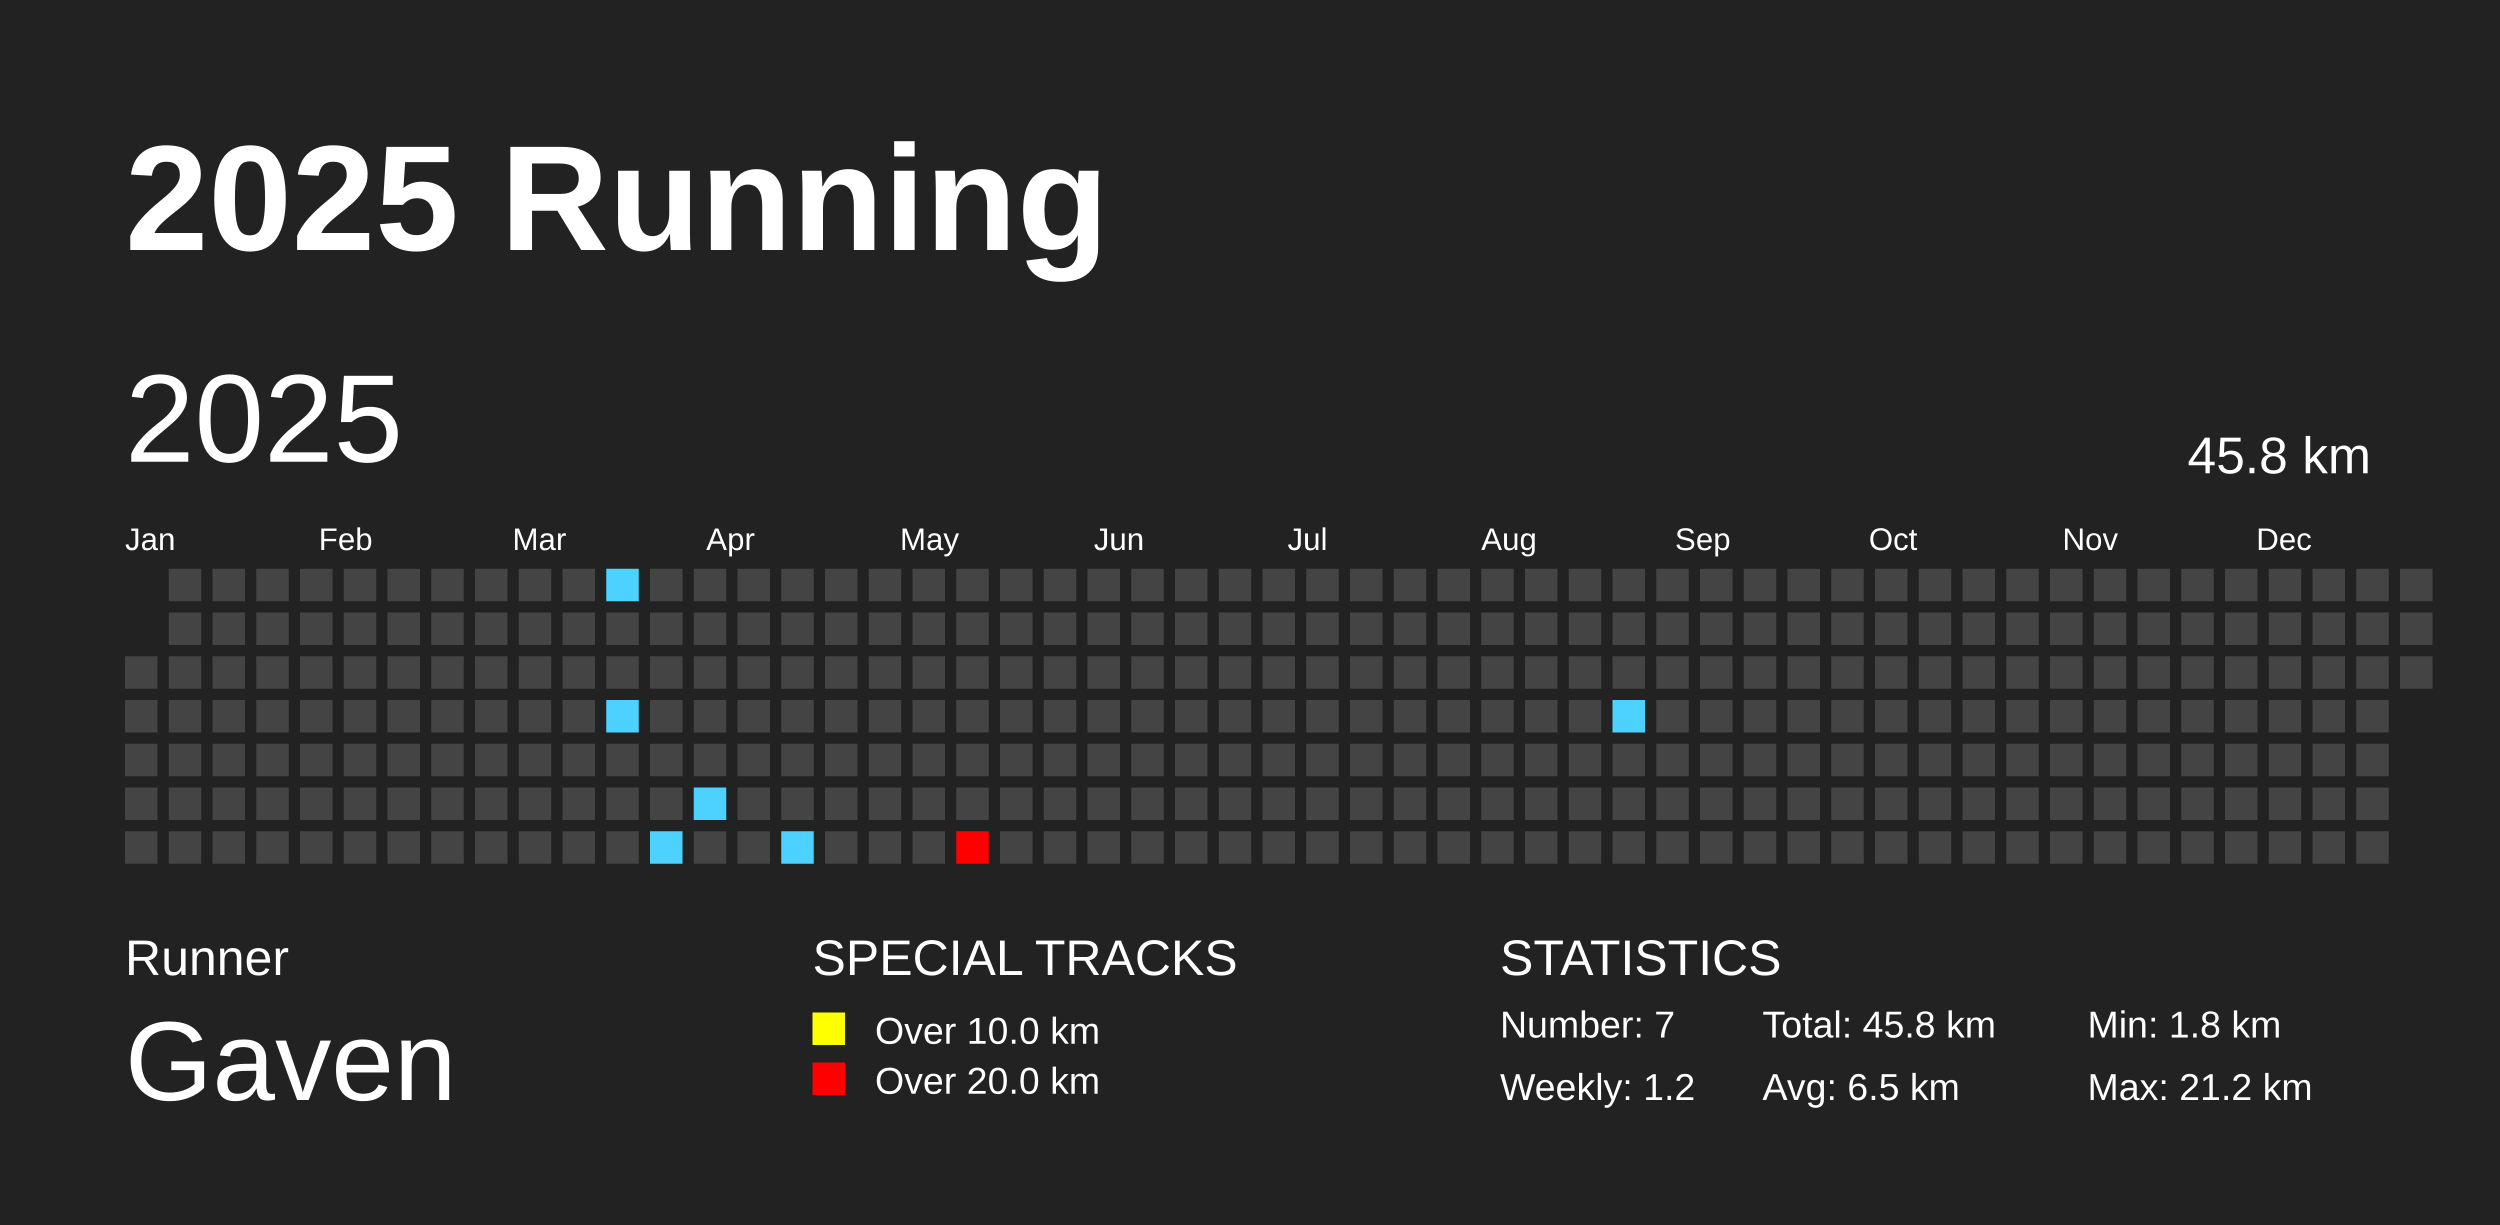
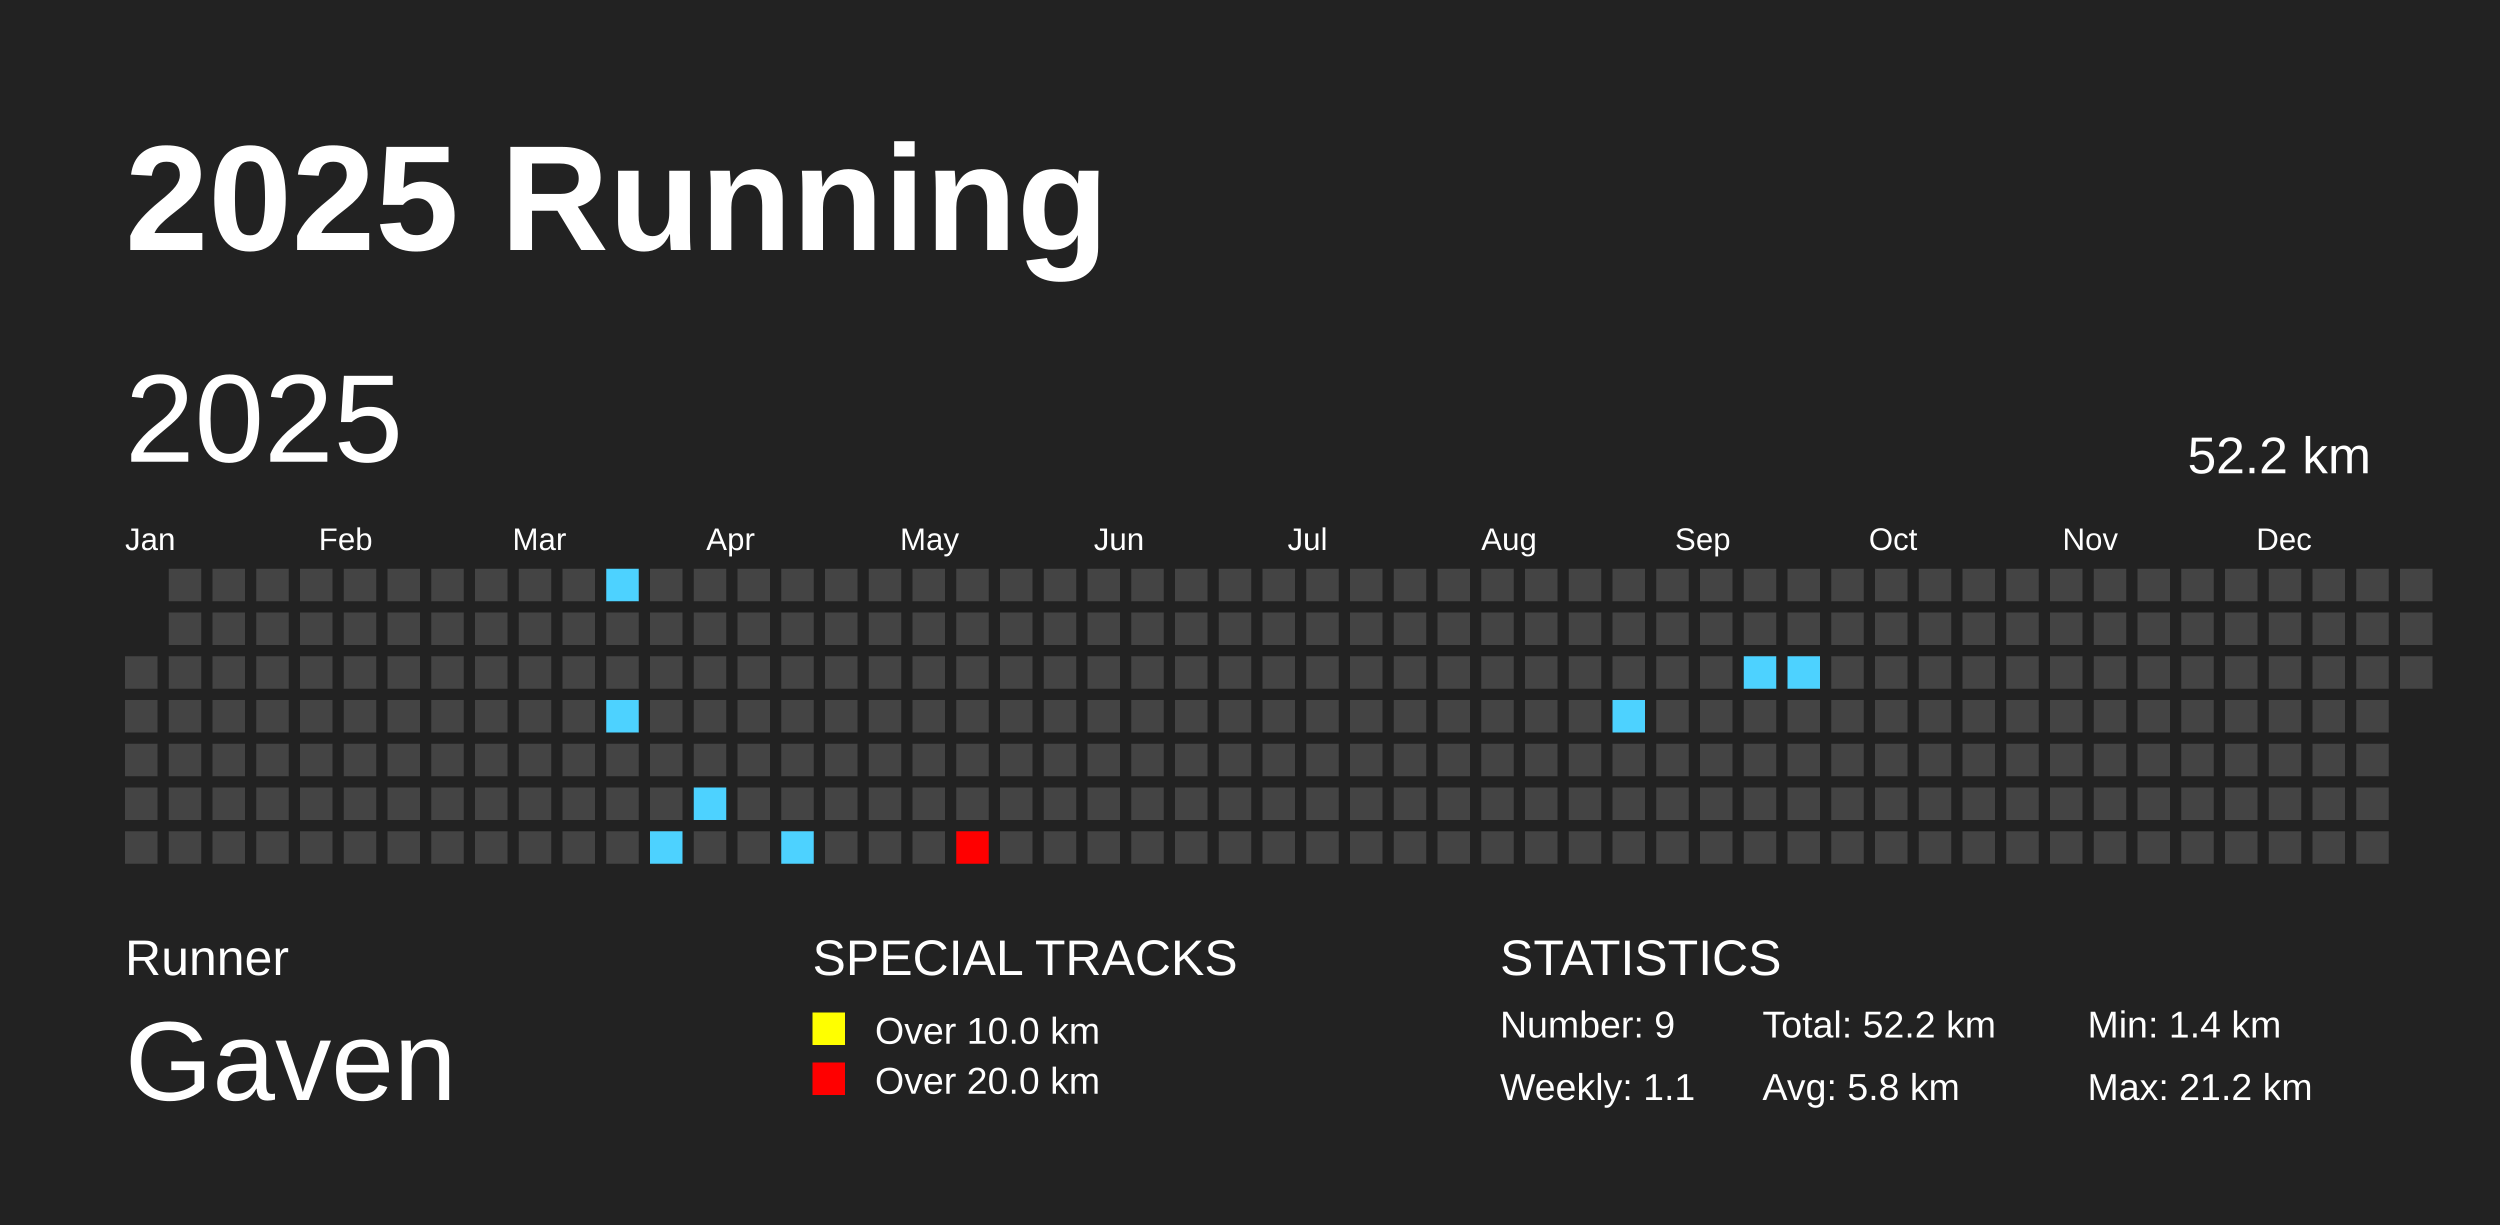
<svg xmlns="http://www.w3.org/2000/svg" baseProfile="full" height="98mm" version="1.1" viewBox="0,0,200,98" width="200mm">
  <defs />
  <rect fill="#222222" height="98" width="200" x="0" y="0" />
  <text fill="#FFFFFF" style="font-size:12px; font-family:Arial; font-weight:bold;" x="10" y="20">2025 Running</text>
  <text fill="#FFFFFF" style="font-size:4px; font-family:Arial" x="10" y="78">Runner</text>
  <text fill="#FFFFFF" style="font-size:9px; font-family:Arial" x="10" y="88">Gaven</text>
  <text fill="#FFFFFF" style="font-size:4px; font-family:Arial" x="65" y="78">SPECIAL TRACKS</text>
  <rect fill="yellow" height="2.6" width="2.6" x="65" y="81" />
  <text fill="#FFFFFF" style="font-size:3px; font-family:Arial" x="70" y="83.5">Over 10.0 km</text>
  <rect fill="red" height="2.6" width="2.6" x="65" y="85" />
  <text fill="#FFFFFF" style="font-size:3px; font-family:Arial" x="70" y="87.5">Over 20.0 km</text>
  <text fill="#FFFFFF" style="font-size:4px; font-family:Arial" x="120" y="78">STATISTICS</text>
-   <text fill="#FFFFFF" style="font-size:3px; font-family:Arial" x="120" y="83">Number: 7</text>
-   <text fill="#FFFFFF" style="font-size:3px; font-family:Arial" x="120" y="88">Weekly: 1.2</text>
-   <text fill="#FFFFFF" style="font-size:3px; font-family:Arial" x="141" y="83">Total: 45.8 km</text>
-   <text fill="#FFFFFF" style="font-size:3px; font-family:Arial" x="141" y="88">Avg: 6.5 km</text>
-   <text fill="#FFFFFF" style="font-size:3px; font-family:Arial" x="167" y="83">Min: 1.8 km</text>
+   <text fill="#FFFFFF" style="font-size:3px; font-family:Arial" x="120" y="83">Number: 9</text>
+   <text fill="#FFFFFF" style="font-size:3px; font-family:Arial" x="120" y="88">Weekly: 1.1</text>
+   <text fill="#FFFFFF" style="font-size:3px; font-family:Arial" x="141" y="83">Total: 52.2 km</text>
+   <text fill="#FFFFFF" style="font-size:3px; font-family:Arial" x="141" y="88">Avg: 5.8 km</text>
+   <text fill="#FFFFFF" style="font-size:3px; font-family:Arial" x="167" y="83">Min: 1.4 km</text>
  <text fill="#FFFFFF" style="font-size:3px; font-family:Arial" x="167" y="88">Max: 21.2 km</text>
  <text dominant-baseline="hanging" fill="#FFFFFF" style="font-size:10.0px; font-family:Arial;" x="10" y="30">2025</text>
-   <text dominant-baseline="hanging" fill="#FFFFFF" style="font-size:4.125px; font-family:Arial;" x="175" y="35">45.8 km</text>
+   <text dominant-baseline="hanging" fill="#FFFFFF" style="font-size:4.125px; font-family:Arial;" x="175" y="35">52.2 km</text>
  <text fill="#FFFFFF" style="font-size:2.5px; font-family:Arial" x="10.0" y="44">Jan</text>
  <text fill="#FFFFFF" style="font-size:2.5px; font-family:Arial" x="25.5" y="44">Feb</text>
  <text fill="#FFFFFF" style="font-size:2.5px; font-family:Arial" x="41.0" y="44">Mar</text>
  <text fill="#FFFFFF" style="font-size:2.5px; font-family:Arial" x="56.5" y="44">Apr</text>
  <text fill="#FFFFFF" style="font-size:2.5px; font-family:Arial" x="72.0" y="44">May</text>
  <text fill="#FFFFFF" style="font-size:2.5px; font-family:Arial" x="87.5" y="44">Jun</text>
  <text fill="#FFFFFF" style="font-size:2.5px; font-family:Arial" x="103.0" y="44">Jul</text>
  <text fill="#FFFFFF" style="font-size:2.5px; font-family:Arial" x="118.5" y="44">Aug</text>
  <text fill="#FFFFFF" style="font-size:2.5px; font-family:Arial" x="134.0" y="44">Sep</text>
  <text fill="#FFFFFF" style="font-size:2.5px; font-family:Arial" x="149.5" y="44">Oct</text>
  <text fill="#FFFFFF" style="font-size:2.5px; font-family:Arial" x="165.0" y="44">Nov</text>
  <text fill="#FFFFFF" style="font-size:2.5px; font-family:Arial" x="180.5" y="44">Dec</text>
  <rect fill="#444444" height="2.6" width="2.6" x="10.0" y="52.5" />
  <rect fill="#444444" height="2.6" width="2.6" x="10.0" y="56.0" />
  <rect fill="#444444" height="2.6" width="2.6" x="10.0" y="59.5" />
  <rect fill="#444444" height="2.6" width="2.6" x="10.0" y="63.0" />
  <rect fill="#444444" height="2.6" width="2.6" x="10.0" y="66.5" />
  <rect fill="#444444" height="2.6" width="2.6" x="13.5" y="45.5" />
  <rect fill="#444444" height="2.6" width="2.6" x="13.5" y="49.0" />
  <rect fill="#444444" height="2.6" width="2.6" x="13.5" y="52.5" />
  <rect fill="#444444" height="2.6" width="2.6" x="13.5" y="56.0" />
  <rect fill="#444444" height="2.6" width="2.6" x="13.5" y="59.5" />
  <rect fill="#444444" height="2.6" width="2.6" x="13.5" y="63.0" />
  <rect fill="#444444" height="2.6" width="2.6" x="13.5" y="66.5" />
  <rect fill="#444444" height="2.6" width="2.6" x="17.0" y="45.5" />
  <rect fill="#444444" height="2.6" width="2.6" x="17.0" y="49.0" />
  <rect fill="#444444" height="2.6" width="2.6" x="17.0" y="52.5" />
  <rect fill="#444444" height="2.6" width="2.6" x="17.0" y="56.0" />
  <rect fill="#444444" height="2.6" width="2.6" x="17.0" y="59.5" />
  <rect fill="#444444" height="2.6" width="2.6" x="17.0" y="63.0" />
  <rect fill="#444444" height="2.6" width="2.6" x="17.0" y="66.5" />
  <rect fill="#444444" height="2.6" width="2.6" x="20.5" y="45.5" />
  <rect fill="#444444" height="2.6" width="2.6" x="20.5" y="49.0" />
  <rect fill="#444444" height="2.6" width="2.6" x="20.5" y="52.5" />
  <rect fill="#444444" height="2.6" width="2.6" x="20.5" y="56.0" />
  <rect fill="#444444" height="2.6" width="2.6" x="20.5" y="59.5" />
  <rect fill="#444444" height="2.6" width="2.6" x="20.5" y="63.0" />
  <rect fill="#444444" height="2.6" width="2.6" x="20.5" y="66.5" />
  <rect fill="#444444" height="2.6" width="2.6" x="24.0" y="45.5" />
  <rect fill="#444444" height="2.6" width="2.6" x="24.0" y="49.0" />
  <rect fill="#444444" height="2.6" width="2.6" x="24.0" y="52.5" />
  <rect fill="#444444" height="2.6" width="2.6" x="24.0" y="56.0" />
  <rect fill="#444444" height="2.6" width="2.6" x="24.0" y="59.5" />
  <rect fill="#444444" height="2.6" width="2.6" x="24.0" y="63.0" />
  <rect fill="#444444" height="2.6" width="2.6" x="24.0" y="66.5" />
  <rect fill="#444444" height="2.6" width="2.6" x="27.5" y="45.5" />
  <rect fill="#444444" height="2.6" width="2.6" x="27.5" y="49.0" />
  <rect fill="#444444" height="2.6" width="2.6" x="27.5" y="52.5" />
  <rect fill="#444444" height="2.6" width="2.6" x="27.5" y="56.0" />
  <rect fill="#444444" height="2.6" width="2.6" x="27.5" y="59.5" />
  <rect fill="#444444" height="2.6" width="2.6" x="27.5" y="63.0" />
  <rect fill="#444444" height="2.6" width="2.6" x="27.5" y="66.5" />
  <rect fill="#444444" height="2.6" width="2.6" x="31.0" y="45.5" />
  <rect fill="#444444" height="2.6" width="2.6" x="31.0" y="49.0" />
  <rect fill="#444444" height="2.6" width="2.6" x="31.0" y="52.5" />
  <rect fill="#444444" height="2.6" width="2.6" x="31.0" y="56.0" />
  <rect fill="#444444" height="2.6" width="2.6" x="31.0" y="59.5" />
  <rect fill="#444444" height="2.6" width="2.6" x="31.0" y="63.0" />
  <rect fill="#444444" height="2.6" width="2.6" x="31.0" y="66.5" />
  <rect fill="#444444" height="2.6" width="2.6" x="34.5" y="45.5" />
  <rect fill="#444444" height="2.6" width="2.6" x="34.5" y="49.0" />
  <rect fill="#444444" height="2.6" width="2.6" x="34.5" y="52.5" />
  <rect fill="#444444" height="2.6" width="2.6" x="34.5" y="56.0" />
  <rect fill="#444444" height="2.6" width="2.6" x="34.5" y="59.5" />
  <rect fill="#444444" height="2.6" width="2.6" x="34.5" y="63.0" />
  <rect fill="#444444" height="2.6" width="2.6" x="34.5" y="66.5" />
  <rect fill="#444444" height="2.6" width="2.6" x="38.0" y="45.5" />
  <rect fill="#444444" height="2.6" width="2.6" x="38.0" y="49.0" />
  <rect fill="#444444" height="2.6" width="2.6" x="38.0" y="52.5" />
  <rect fill="#444444" height="2.6" width="2.6" x="38.0" y="56.0" />
  <rect fill="#444444" height="2.6" width="2.6" x="38.0" y="59.5" />
  <rect fill="#444444" height="2.6" width="2.6" x="38.0" y="63.0" />
  <rect fill="#444444" height="2.6" width="2.6" x="38.0" y="66.5" />
  <rect fill="#444444" height="2.6" width="2.6" x="41.5" y="45.5" />
  <rect fill="#444444" height="2.6" width="2.6" x="41.5" y="49.0" />
  <rect fill="#444444" height="2.6" width="2.6" x="41.5" y="52.5" />
  <rect fill="#444444" height="2.6" width="2.6" x="41.5" y="56.0" />
  <rect fill="#444444" height="2.6" width="2.6" x="41.5" y="59.5" />
  <rect fill="#444444" height="2.6" width="2.6" x="41.5" y="63.0" />
  <rect fill="#444444" height="2.6" width="2.6" x="41.5" y="66.5" />
  <rect fill="#444444" height="2.6" width="2.6" x="45.0" y="45.5" />
  <rect fill="#444444" height="2.6" width="2.6" x="45.0" y="49.0" />
  <rect fill="#444444" height="2.6" width="2.6" x="45.0" y="52.5" />
  <rect fill="#444444" height="2.6" width="2.6" x="45.0" y="56.0" />
  <rect fill="#444444" height="2.6" width="2.6" x="45.0" y="59.5" />
  <rect fill="#444444" height="2.6" width="2.6" x="45.0" y="63.0" />
  <rect fill="#444444" height="2.6" width="2.6" x="45.0" y="66.5" />
  <rect fill="#4dd2ff" height="2.6" width="2.6" x="48.5" y="45.5" />
  <rect fill="#444444" height="2.6" width="2.6" x="48.5" y="49.0" />
  <rect fill="#444444" height="2.6" width="2.6" x="48.5" y="52.5" />
  <rect fill="#4dd2ff" height="2.6" width="2.6" x="48.5" y="56.0" />
  <rect fill="#444444" height="2.6" width="2.6" x="48.5" y="59.5" />
  <rect fill="#444444" height="2.6" width="2.6" x="48.5" y="63.0" />
  <rect fill="#444444" height="2.6" width="2.6" x="48.5" y="66.5" />
  <rect fill="#444444" height="2.6" width="2.6" x="52.0" y="45.5" />
  <rect fill="#444444" height="2.6" width="2.6" x="52.0" y="49.0" />
  <rect fill="#444444" height="2.6" width="2.6" x="52.0" y="52.5" />
  <rect fill="#444444" height="2.6" width="2.6" x="52.0" y="56.0" />
  <rect fill="#444444" height="2.6" width="2.6" x="52.0" y="59.5" />
  <rect fill="#444444" height="2.6" width="2.6" x="52.0" y="63.0" />
  <rect fill="#4dd2ff" height="2.6" width="2.6" x="52.0" y="66.5" />
  <rect fill="#444444" height="2.6" width="2.6" x="55.5" y="45.5" />
  <rect fill="#444444" height="2.6" width="2.6" x="55.5" y="49.0" />
  <rect fill="#444444" height="2.6" width="2.6" x="55.5" y="52.5" />
  <rect fill="#444444" height="2.6" width="2.6" x="55.5" y="56.0" />
  <rect fill="#444444" height="2.6" width="2.6" x="55.5" y="59.5" />
  <rect fill="#4dd2ff" height="2.6" width="2.6" x="55.5" y="63.0" />
  <rect fill="#444444" height="2.6" width="2.6" x="55.5" y="66.5" />
  <rect fill="#444444" height="2.6" width="2.6" x="59.0" y="45.5" />
  <rect fill="#444444" height="2.6" width="2.6" x="59.0" y="49.0" />
  <rect fill="#444444" height="2.6" width="2.6" x="59.0" y="52.5" />
  <rect fill="#444444" height="2.6" width="2.6" x="59.0" y="56.0" />
  <rect fill="#444444" height="2.6" width="2.6" x="59.0" y="59.5" />
  <rect fill="#444444" height="2.6" width="2.6" x="59.0" y="63.0" />
  <rect fill="#444444" height="2.6" width="2.6" x="59.0" y="66.5" />
  <rect fill="#444444" height="2.6" width="2.6" x="62.5" y="45.5" />
  <rect fill="#444444" height="2.6" width="2.6" x="62.5" y="49.0" />
  <rect fill="#444444" height="2.6" width="2.6" x="62.5" y="52.5" />
  <rect fill="#444444" height="2.6" width="2.6" x="62.5" y="56.0" />
  <rect fill="#444444" height="2.6" width="2.6" x="62.5" y="59.5" />
  <rect fill="#444444" height="2.6" width="2.6" x="62.5" y="63.0" />
  <rect fill="#4dd2ff" height="2.6" width="2.6" x="62.5" y="66.5" />
  <rect fill="#444444" height="2.6" width="2.6" x="66.0" y="45.5" />
  <rect fill="#444444" height="2.6" width="2.6" x="66.0" y="49.0" />
  <rect fill="#444444" height="2.6" width="2.6" x="66.0" y="52.5" />
  <rect fill="#444444" height="2.6" width="2.6" x="66.0" y="56.0" />
  <rect fill="#444444" height="2.6" width="2.6" x="66.0" y="59.5" />
  <rect fill="#444444" height="2.6" width="2.6" x="66.0" y="63.0" />
  <rect fill="#444444" height="2.6" width="2.6" x="66.0" y="66.5" />
  <rect fill="#444444" height="2.6" width="2.6" x="69.5" y="45.5" />
  <rect fill="#444444" height="2.6" width="2.6" x="69.5" y="49.0" />
  <rect fill="#444444" height="2.6" width="2.6" x="69.5" y="52.5" />
  <rect fill="#444444" height="2.6" width="2.6" x="69.5" y="56.0" />
  <rect fill="#444444" height="2.6" width="2.6" x="69.5" y="59.5" />
  <rect fill="#444444" height="2.6" width="2.6" x="69.5" y="63.0" />
  <rect fill="#444444" height="2.6" width="2.6" x="69.5" y="66.5" />
  <rect fill="#444444" height="2.6" width="2.6" x="73.0" y="45.5" />
  <rect fill="#444444" height="2.6" width="2.6" x="73.0" y="49.0" />
  <rect fill="#444444" height="2.6" width="2.6" x="73.0" y="52.5" />
  <rect fill="#444444" height="2.6" width="2.6" x="73.0" y="56.0" />
  <rect fill="#444444" height="2.6" width="2.6" x="73.0" y="59.5" />
  <rect fill="#444444" height="2.6" width="2.6" x="73.0" y="63.0" />
  <rect fill="#444444" height="2.6" width="2.6" x="73.0" y="66.5" />
  <rect fill="#444444" height="2.6" width="2.6" x="76.5" y="45.5" />
  <rect fill="#444444" height="2.6" width="2.6" x="76.5" y="49.0" />
  <rect fill="#444444" height="2.6" width="2.6" x="76.5" y="52.5" />
  <rect fill="#444444" height="2.6" width="2.6" x="76.5" y="56.0" />
  <rect fill="#444444" height="2.6" width="2.6" x="76.5" y="59.5" />
  <rect fill="#444444" height="2.6" width="2.6" x="76.5" y="63.0" />
  <rect fill="red" height="2.6" width="2.6" x="76.5" y="66.5" />
  <rect fill="#444444" height="2.6" width="2.6" x="80.0" y="45.5" />
  <rect fill="#444444" height="2.6" width="2.6" x="80.0" y="49.0" />
  <rect fill="#444444" height="2.6" width="2.6" x="80.0" y="52.5" />
  <rect fill="#444444" height="2.6" width="2.6" x="80.0" y="56.0" />
  <rect fill="#444444" height="2.6" width="2.6" x="80.0" y="59.5" />
  <rect fill="#444444" height="2.6" width="2.6" x="80.0" y="63.0" />
  <rect fill="#444444" height="2.6" width="2.6" x="80.0" y="66.5" />
  <rect fill="#444444" height="2.6" width="2.6" x="83.5" y="45.5" />
  <rect fill="#444444" height="2.6" width="2.6" x="83.5" y="49.0" />
  <rect fill="#444444" height="2.6" width="2.6" x="83.5" y="52.5" />
  <rect fill="#444444" height="2.6" width="2.6" x="83.5" y="56.0" />
  <rect fill="#444444" height="2.6" width="2.6" x="83.5" y="59.5" />
  <rect fill="#444444" height="2.6" width="2.6" x="83.5" y="63.0" />
  <rect fill="#444444" height="2.6" width="2.6" x="83.5" y="66.5" />
  <rect fill="#444444" height="2.6" width="2.6" x="87.0" y="45.5" />
  <rect fill="#444444" height="2.6" width="2.6" x="87.0" y="49.0" />
  <rect fill="#444444" height="2.6" width="2.6" x="87.0" y="52.5" />
  <rect fill="#444444" height="2.6" width="2.6" x="87.0" y="56.0" />
  <rect fill="#444444" height="2.6" width="2.6" x="87.0" y="59.5" />
  <rect fill="#444444" height="2.6" width="2.6" x="87.0" y="63.0" />
  <rect fill="#444444" height="2.6" width="2.6" x="87.0" y="66.5" />
  <rect fill="#444444" height="2.6" width="2.6" x="90.5" y="45.5" />
  <rect fill="#444444" height="2.6" width="2.6" x="90.5" y="49.0" />
  <rect fill="#444444" height="2.6" width="2.6" x="90.5" y="52.5" />
  <rect fill="#444444" height="2.6" width="2.6" x="90.5" y="56.0" />
  <rect fill="#444444" height="2.6" width="2.6" x="90.5" y="59.5" />
  <rect fill="#444444" height="2.6" width="2.6" x="90.5" y="63.0" />
  <rect fill="#444444" height="2.6" width="2.6" x="90.5" y="66.5" />
  <rect fill="#444444" height="2.6" width="2.6" x="94.0" y="45.5" />
  <rect fill="#444444" height="2.6" width="2.6" x="94.0" y="49.0" />
  <rect fill="#444444" height="2.6" width="2.6" x="94.0" y="52.5" />
  <rect fill="#444444" height="2.6" width="2.6" x="94.0" y="56.0" />
  <rect fill="#444444" height="2.6" width="2.6" x="94.0" y="59.5" />
  <rect fill="#444444" height="2.6" width="2.6" x="94.0" y="63.0" />
  <rect fill="#444444" height="2.6" width="2.6" x="94.0" y="66.5" />
  <rect fill="#444444" height="2.6" width="2.6" x="97.5" y="45.5" />
  <rect fill="#444444" height="2.6" width="2.6" x="97.5" y="49.0" />
  <rect fill="#444444" height="2.6" width="2.6" x="97.5" y="52.5" />
  <rect fill="#444444" height="2.6" width="2.6" x="97.5" y="56.0" />
  <rect fill="#444444" height="2.6" width="2.6" x="97.5" y="59.5" />
  <rect fill="#444444" height="2.6" width="2.6" x="97.5" y="63.0" />
  <rect fill="#444444" height="2.6" width="2.6" x="97.5" y="66.5" />
  <rect fill="#444444" height="2.6" width="2.6" x="101.0" y="45.5" />
  <rect fill="#444444" height="2.6" width="2.6" x="101.0" y="49.0" />
  <rect fill="#444444" height="2.6" width="2.6" x="101.0" y="52.5" />
  <rect fill="#444444" height="2.6" width="2.6" x="101.0" y="56.0" />
  <rect fill="#444444" height="2.6" width="2.6" x="101.0" y="59.5" />
  <rect fill="#444444" height="2.6" width="2.6" x="101.0" y="63.0" />
  <rect fill="#444444" height="2.6" width="2.6" x="101.0" y="66.5" />
  <rect fill="#444444" height="2.6" width="2.6" x="104.5" y="45.5" />
  <rect fill="#444444" height="2.6" width="2.6" x="104.5" y="49.0" />
  <rect fill="#444444" height="2.6" width="2.6" x="104.5" y="52.5" />
  <rect fill="#444444" height="2.6" width="2.6" x="104.5" y="56.0" />
  <rect fill="#444444" height="2.6" width="2.6" x="104.5" y="59.5" />
  <rect fill="#444444" height="2.6" width="2.6" x="104.5" y="63.0" />
  <rect fill="#444444" height="2.6" width="2.6" x="104.5" y="66.5" />
  <rect fill="#444444" height="2.6" width="2.6" x="108.0" y="45.5" />
  <rect fill="#444444" height="2.6" width="2.6" x="108.0" y="49.0" />
  <rect fill="#444444" height="2.6" width="2.6" x="108.0" y="52.5" />
  <rect fill="#444444" height="2.6" width="2.6" x="108.0" y="56.0" />
  <rect fill="#444444" height="2.6" width="2.6" x="108.0" y="59.5" />
  <rect fill="#444444" height="2.6" width="2.6" x="108.0" y="63.0" />
  <rect fill="#444444" height="2.6" width="2.6" x="108.0" y="66.5" />
  <rect fill="#444444" height="2.6" width="2.6" x="111.5" y="45.5" />
  <rect fill="#444444" height="2.6" width="2.6" x="111.5" y="49.0" />
  <rect fill="#444444" height="2.6" width="2.6" x="111.5" y="52.5" />
  <rect fill="#444444" height="2.6" width="2.6" x="111.5" y="56.0" />
  <rect fill="#444444" height="2.6" width="2.6" x="111.5" y="59.5" />
  <rect fill="#444444" height="2.6" width="2.6" x="111.5" y="63.0" />
  <rect fill="#444444" height="2.6" width="2.6" x="111.5" y="66.5" />
  <rect fill="#444444" height="2.6" width="2.6" x="115.0" y="45.5" />
  <rect fill="#444444" height="2.6" width="2.6" x="115.0" y="49.0" />
  <rect fill="#444444" height="2.6" width="2.6" x="115.0" y="52.5" />
  <rect fill="#444444" height="2.6" width="2.6" x="115.0" y="56.0" />
  <rect fill="#444444" height="2.6" width="2.6" x="115.0" y="59.5" />
  <rect fill="#444444" height="2.6" width="2.6" x="115.0" y="63.0" />
  <rect fill="#444444" height="2.6" width="2.6" x="115.0" y="66.5" />
  <rect fill="#444444" height="2.6" width="2.6" x="118.5" y="45.5" />
  <rect fill="#444444" height="2.6" width="2.6" x="118.5" y="49.0" />
  <rect fill="#444444" height="2.6" width="2.6" x="118.5" y="52.5" />
  <rect fill="#444444" height="2.6" width="2.6" x="118.5" y="56.0" />
  <rect fill="#444444" height="2.6" width="2.6" x="118.5" y="59.5" />
  <rect fill="#444444" height="2.6" width="2.6" x="118.5" y="63.0" />
  <rect fill="#444444" height="2.6" width="2.6" x="118.5" y="66.5" />
  <rect fill="#444444" height="2.6" width="2.6" x="122.0" y="45.5" />
  <rect fill="#444444" height="2.6" width="2.6" x="122.0" y="49.0" />
  <rect fill="#444444" height="2.6" width="2.6" x="122.0" y="52.5" />
  <rect fill="#444444" height="2.6" width="2.6" x="122.0" y="56.0" />
  <rect fill="#444444" height="2.6" width="2.6" x="122.0" y="59.5" />
  <rect fill="#444444" height="2.6" width="2.6" x="122.0" y="63.0" />
  <rect fill="#444444" height="2.6" width="2.6" x="122.0" y="66.5" />
  <rect fill="#444444" height="2.6" width="2.6" x="125.5" y="45.5" />
  <rect fill="#444444" height="2.6" width="2.6" x="125.5" y="49.0" />
  <rect fill="#444444" height="2.6" width="2.6" x="125.5" y="52.5" />
  <rect fill="#444444" height="2.6" width="2.6" x="125.5" y="56.0" />
  <rect fill="#444444" height="2.6" width="2.6" x="125.5" y="59.5" />
  <rect fill="#444444" height="2.6" width="2.6" x="125.5" y="63.0" />
  <rect fill="#444444" height="2.6" width="2.6" x="125.5" y="66.5" />
  <rect fill="#444444" height="2.6" width="2.6" x="129.0" y="45.5" />
  <rect fill="#444444" height="2.6" width="2.6" x="129.0" y="49.0" />
  <rect fill="#444444" height="2.6" width="2.6" x="129.0" y="52.5" />
  <rect fill="#4dd2ff" height="2.6" width="2.6" x="129.0" y="56.0" />
  <rect fill="#444444" height="2.6" width="2.6" x="129.0" y="59.5" />
  <rect fill="#444444" height="2.6" width="2.6" x="129.0" y="63.0" />
  <rect fill="#444444" height="2.6" width="2.6" x="129.0" y="66.5" />
  <rect fill="#444444" height="2.6" width="2.6" x="132.5" y="45.5" />
  <rect fill="#444444" height="2.6" width="2.6" x="132.5" y="49.0" />
  <rect fill="#444444" height="2.6" width="2.6" x="132.5" y="52.5" />
  <rect fill="#444444" height="2.6" width="2.6" x="132.5" y="56.0" />
  <rect fill="#444444" height="2.6" width="2.6" x="132.5" y="59.5" />
  <rect fill="#444444" height="2.6" width="2.6" x="132.5" y="63.0" />
  <rect fill="#444444" height="2.6" width="2.6" x="132.5" y="66.5" />
  <rect fill="#444444" height="2.6" width="2.6" x="136.0" y="45.5" />
  <rect fill="#444444" height="2.6" width="2.6" x="136.0" y="49.0" />
  <rect fill="#444444" height="2.6" width="2.6" x="136.0" y="52.5" />
  <rect fill="#444444" height="2.6" width="2.6" x="136.0" y="56.0" />
  <rect fill="#444444" height="2.6" width="2.6" x="136.0" y="59.5" />
  <rect fill="#444444" height="2.6" width="2.6" x="136.0" y="63.0" />
  <rect fill="#444444" height="2.6" width="2.6" x="136.0" y="66.5" />
  <rect fill="#444444" height="2.6" width="2.6" x="139.5" y="45.5" />
  <rect fill="#444444" height="2.6" width="2.6" x="139.5" y="49.0" />
-   <rect fill="#444444" height="2.6" width="2.6" x="139.5" y="52.5" />
+   <rect fill="#4dd2ff" height="2.6" width="2.6" x="139.5" y="52.5" />
  <rect fill="#444444" height="2.6" width="2.6" x="139.5" y="56.0" />
  <rect fill="#444444" height="2.6" width="2.6" x="139.5" y="59.5" />
  <rect fill="#444444" height="2.6" width="2.6" x="139.5" y="63.0" />
  <rect fill="#444444" height="2.6" width="2.6" x="139.5" y="66.5" />
  <rect fill="#444444" height="2.6" width="2.6" x="143.0" y="45.5" />
  <rect fill="#444444" height="2.6" width="2.6" x="143.0" y="49.0" />
-   <rect fill="#444444" height="2.6" width="2.6" x="143.0" y="52.5" />
+   <rect fill="#4dd2ff" height="2.6" width="2.6" x="143.0" y="52.5" />
  <rect fill="#444444" height="2.6" width="2.6" x="143.0" y="56.0" />
  <rect fill="#444444" height="2.6" width="2.6" x="143.0" y="59.5" />
  <rect fill="#444444" height="2.6" width="2.6" x="143.0" y="63.0" />
  <rect fill="#444444" height="2.6" width="2.6" x="143.0" y="66.5" />
  <rect fill="#444444" height="2.6" width="2.6" x="146.5" y="45.5" />
  <rect fill="#444444" height="2.6" width="2.6" x="146.5" y="49.0" />
  <rect fill="#444444" height="2.6" width="2.6" x="146.5" y="52.5" />
  <rect fill="#444444" height="2.6" width="2.6" x="146.5" y="56.0" />
  <rect fill="#444444" height="2.6" width="2.6" x="146.5" y="59.5" />
  <rect fill="#444444" height="2.6" width="2.6" x="146.5" y="63.0" />
  <rect fill="#444444" height="2.6" width="2.6" x="146.5" y="66.5" />
  <rect fill="#444444" height="2.6" width="2.6" x="150.0" y="45.5" />
  <rect fill="#444444" height="2.6" width="2.6" x="150.0" y="49.0" />
  <rect fill="#444444" height="2.6" width="2.6" x="150.0" y="52.5" />
  <rect fill="#444444" height="2.6" width="2.6" x="150.0" y="56.0" />
  <rect fill="#444444" height="2.6" width="2.6" x="150.0" y="59.5" />
  <rect fill="#444444" height="2.6" width="2.6" x="150.0" y="63.0" />
  <rect fill="#444444" height="2.6" width="2.6" x="150.0" y="66.5" />
  <rect fill="#444444" height="2.6" width="2.6" x="153.5" y="45.5" />
  <rect fill="#444444" height="2.6" width="2.6" x="153.5" y="49.0" />
  <rect fill="#444444" height="2.6" width="2.6" x="153.5" y="52.5" />
  <rect fill="#444444" height="2.6" width="2.6" x="153.5" y="56.0" />
  <rect fill="#444444" height="2.6" width="2.6" x="153.5" y="59.5" />
  <rect fill="#444444" height="2.6" width="2.6" x="153.5" y="63.0" />
  <rect fill="#444444" height="2.6" width="2.6" x="153.5" y="66.5" />
  <rect fill="#444444" height="2.6" width="2.6" x="157.0" y="45.5" />
  <rect fill="#444444" height="2.6" width="2.6" x="157.0" y="49.0" />
  <rect fill="#444444" height="2.6" width="2.6" x="157.0" y="52.5" />
  <rect fill="#444444" height="2.6" width="2.6" x="157.0" y="56.0" />
  <rect fill="#444444" height="2.6" width="2.6" x="157.0" y="59.5" />
  <rect fill="#444444" height="2.6" width="2.6" x="157.0" y="63.0" />
  <rect fill="#444444" height="2.6" width="2.6" x="157.0" y="66.5" />
  <rect fill="#444444" height="2.6" width="2.6" x="160.5" y="45.5" />
  <rect fill="#444444" height="2.6" width="2.6" x="160.5" y="49.0" />
  <rect fill="#444444" height="2.6" width="2.6" x="160.5" y="52.5" />
  <rect fill="#444444" height="2.6" width="2.6" x="160.5" y="56.0" />
  <rect fill="#444444" height="2.6" width="2.6" x="160.5" y="59.5" />
  <rect fill="#444444" height="2.6" width="2.6" x="160.5" y="63.0" />
  <rect fill="#444444" height="2.6" width="2.6" x="160.5" y="66.5" />
  <rect fill="#444444" height="2.6" width="2.6" x="164.0" y="45.5" />
  <rect fill="#444444" height="2.6" width="2.6" x="164.0" y="49.0" />
  <rect fill="#444444" height="2.6" width="2.6" x="164.0" y="52.5" />
  <rect fill="#444444" height="2.6" width="2.6" x="164.0" y="56.0" />
  <rect fill="#444444" height="2.6" width="2.6" x="164.0" y="59.5" />
  <rect fill="#444444" height="2.6" width="2.6" x="164.0" y="63.0" />
  <rect fill="#444444" height="2.6" width="2.6" x="164.0" y="66.5" />
  <rect fill="#444444" height="2.6" width="2.6" x="167.5" y="45.5" />
  <rect fill="#444444" height="2.6" width="2.6" x="167.5" y="49.0" />
  <rect fill="#444444" height="2.6" width="2.6" x="167.5" y="52.5" />
  <rect fill="#444444" height="2.6" width="2.6" x="167.5" y="56.0" />
  <rect fill="#444444" height="2.6" width="2.6" x="167.5" y="59.5" />
  <rect fill="#444444" height="2.6" width="2.6" x="167.5" y="63.0" />
  <rect fill="#444444" height="2.6" width="2.6" x="167.5" y="66.5" />
  <rect fill="#444444" height="2.6" width="2.6" x="171.0" y="45.5" />
  <rect fill="#444444" height="2.6" width="2.6" x="171.0" y="49.0" />
  <rect fill="#444444" height="2.6" width="2.6" x="171.0" y="52.5" />
  <rect fill="#444444" height="2.6" width="2.6" x="171.0" y="56.0" />
  <rect fill="#444444" height="2.6" width="2.6" x="171.0" y="59.5" />
  <rect fill="#444444" height="2.6" width="2.6" x="171.0" y="63.0" />
  <rect fill="#444444" height="2.6" width="2.6" x="171.0" y="66.5" />
  <rect fill="#444444" height="2.6" width="2.6" x="174.5" y="45.5" />
  <rect fill="#444444" height="2.6" width="2.6" x="174.5" y="49.0" />
  <rect fill="#444444" height="2.6" width="2.6" x="174.5" y="52.5" />
  <rect fill="#444444" height="2.6" width="2.6" x="174.5" y="56.0" />
  <rect fill="#444444" height="2.6" width="2.6" x="174.5" y="59.5" />
  <rect fill="#444444" height="2.6" width="2.6" x="174.5" y="63.0" />
  <rect fill="#444444" height="2.6" width="2.6" x="174.5" y="66.5" />
  <rect fill="#444444" height="2.6" width="2.6" x="178.0" y="45.5" />
  <rect fill="#444444" height="2.6" width="2.6" x="178.0" y="49.0" />
  <rect fill="#444444" height="2.6" width="2.6" x="178.0" y="52.5" />
  <rect fill="#444444" height="2.6" width="2.6" x="178.0" y="56.0" />
  <rect fill="#444444" height="2.6" width="2.6" x="178.0" y="59.5" />
  <rect fill="#444444" height="2.6" width="2.6" x="178.0" y="63.0" />
  <rect fill="#444444" height="2.6" width="2.6" x="178.0" y="66.5" />
  <rect fill="#444444" height="2.6" width="2.6" x="181.5" y="45.5" />
  <rect fill="#444444" height="2.6" width="2.6" x="181.5" y="49.0" />
  <rect fill="#444444" height="2.6" width="2.6" x="181.5" y="52.5" />
  <rect fill="#444444" height="2.6" width="2.6" x="181.5" y="56.0" />
  <rect fill="#444444" height="2.6" width="2.6" x="181.5" y="59.5" />
  <rect fill="#444444" height="2.6" width="2.6" x="181.5" y="63.0" />
  <rect fill="#444444" height="2.6" width="2.6" x="181.5" y="66.5" />
  <rect fill="#444444" height="2.6" width="2.6" x="185.0" y="45.5" />
  <rect fill="#444444" height="2.6" width="2.6" x="185.0" y="49.0" />
  <rect fill="#444444" height="2.6" width="2.6" x="185.0" y="52.5" />
  <rect fill="#444444" height="2.6" width="2.6" x="185.0" y="56.0" />
  <rect fill="#444444" height="2.6" width="2.6" x="185.0" y="59.5" />
  <rect fill="#444444" height="2.6" width="2.6" x="185.0" y="63.0" />
  <rect fill="#444444" height="2.6" width="2.6" x="185.0" y="66.5" />
  <rect fill="#444444" height="2.6" width="2.6" x="188.5" y="45.5" />
  <rect fill="#444444" height="2.6" width="2.6" x="188.5" y="49.0" />
  <rect fill="#444444" height="2.6" width="2.6" x="188.5" y="52.5" />
  <rect fill="#444444" height="2.6" width="2.6" x="188.5" y="56.0" />
  <rect fill="#444444" height="2.6" width="2.6" x="188.5" y="59.5" />
  <rect fill="#444444" height="2.6" width="2.6" x="188.5" y="63.0" />
  <rect fill="#444444" height="2.6" width="2.6" x="188.5" y="66.5" />
  <rect fill="#444444" height="2.6" width="2.6" x="192.0" y="45.5" />
  <rect fill="#444444" height="2.6" width="2.6" x="192.0" y="49.0" />
  <rect fill="#444444" height="2.6" width="2.6" x="192.0" y="52.5" />
</svg>
